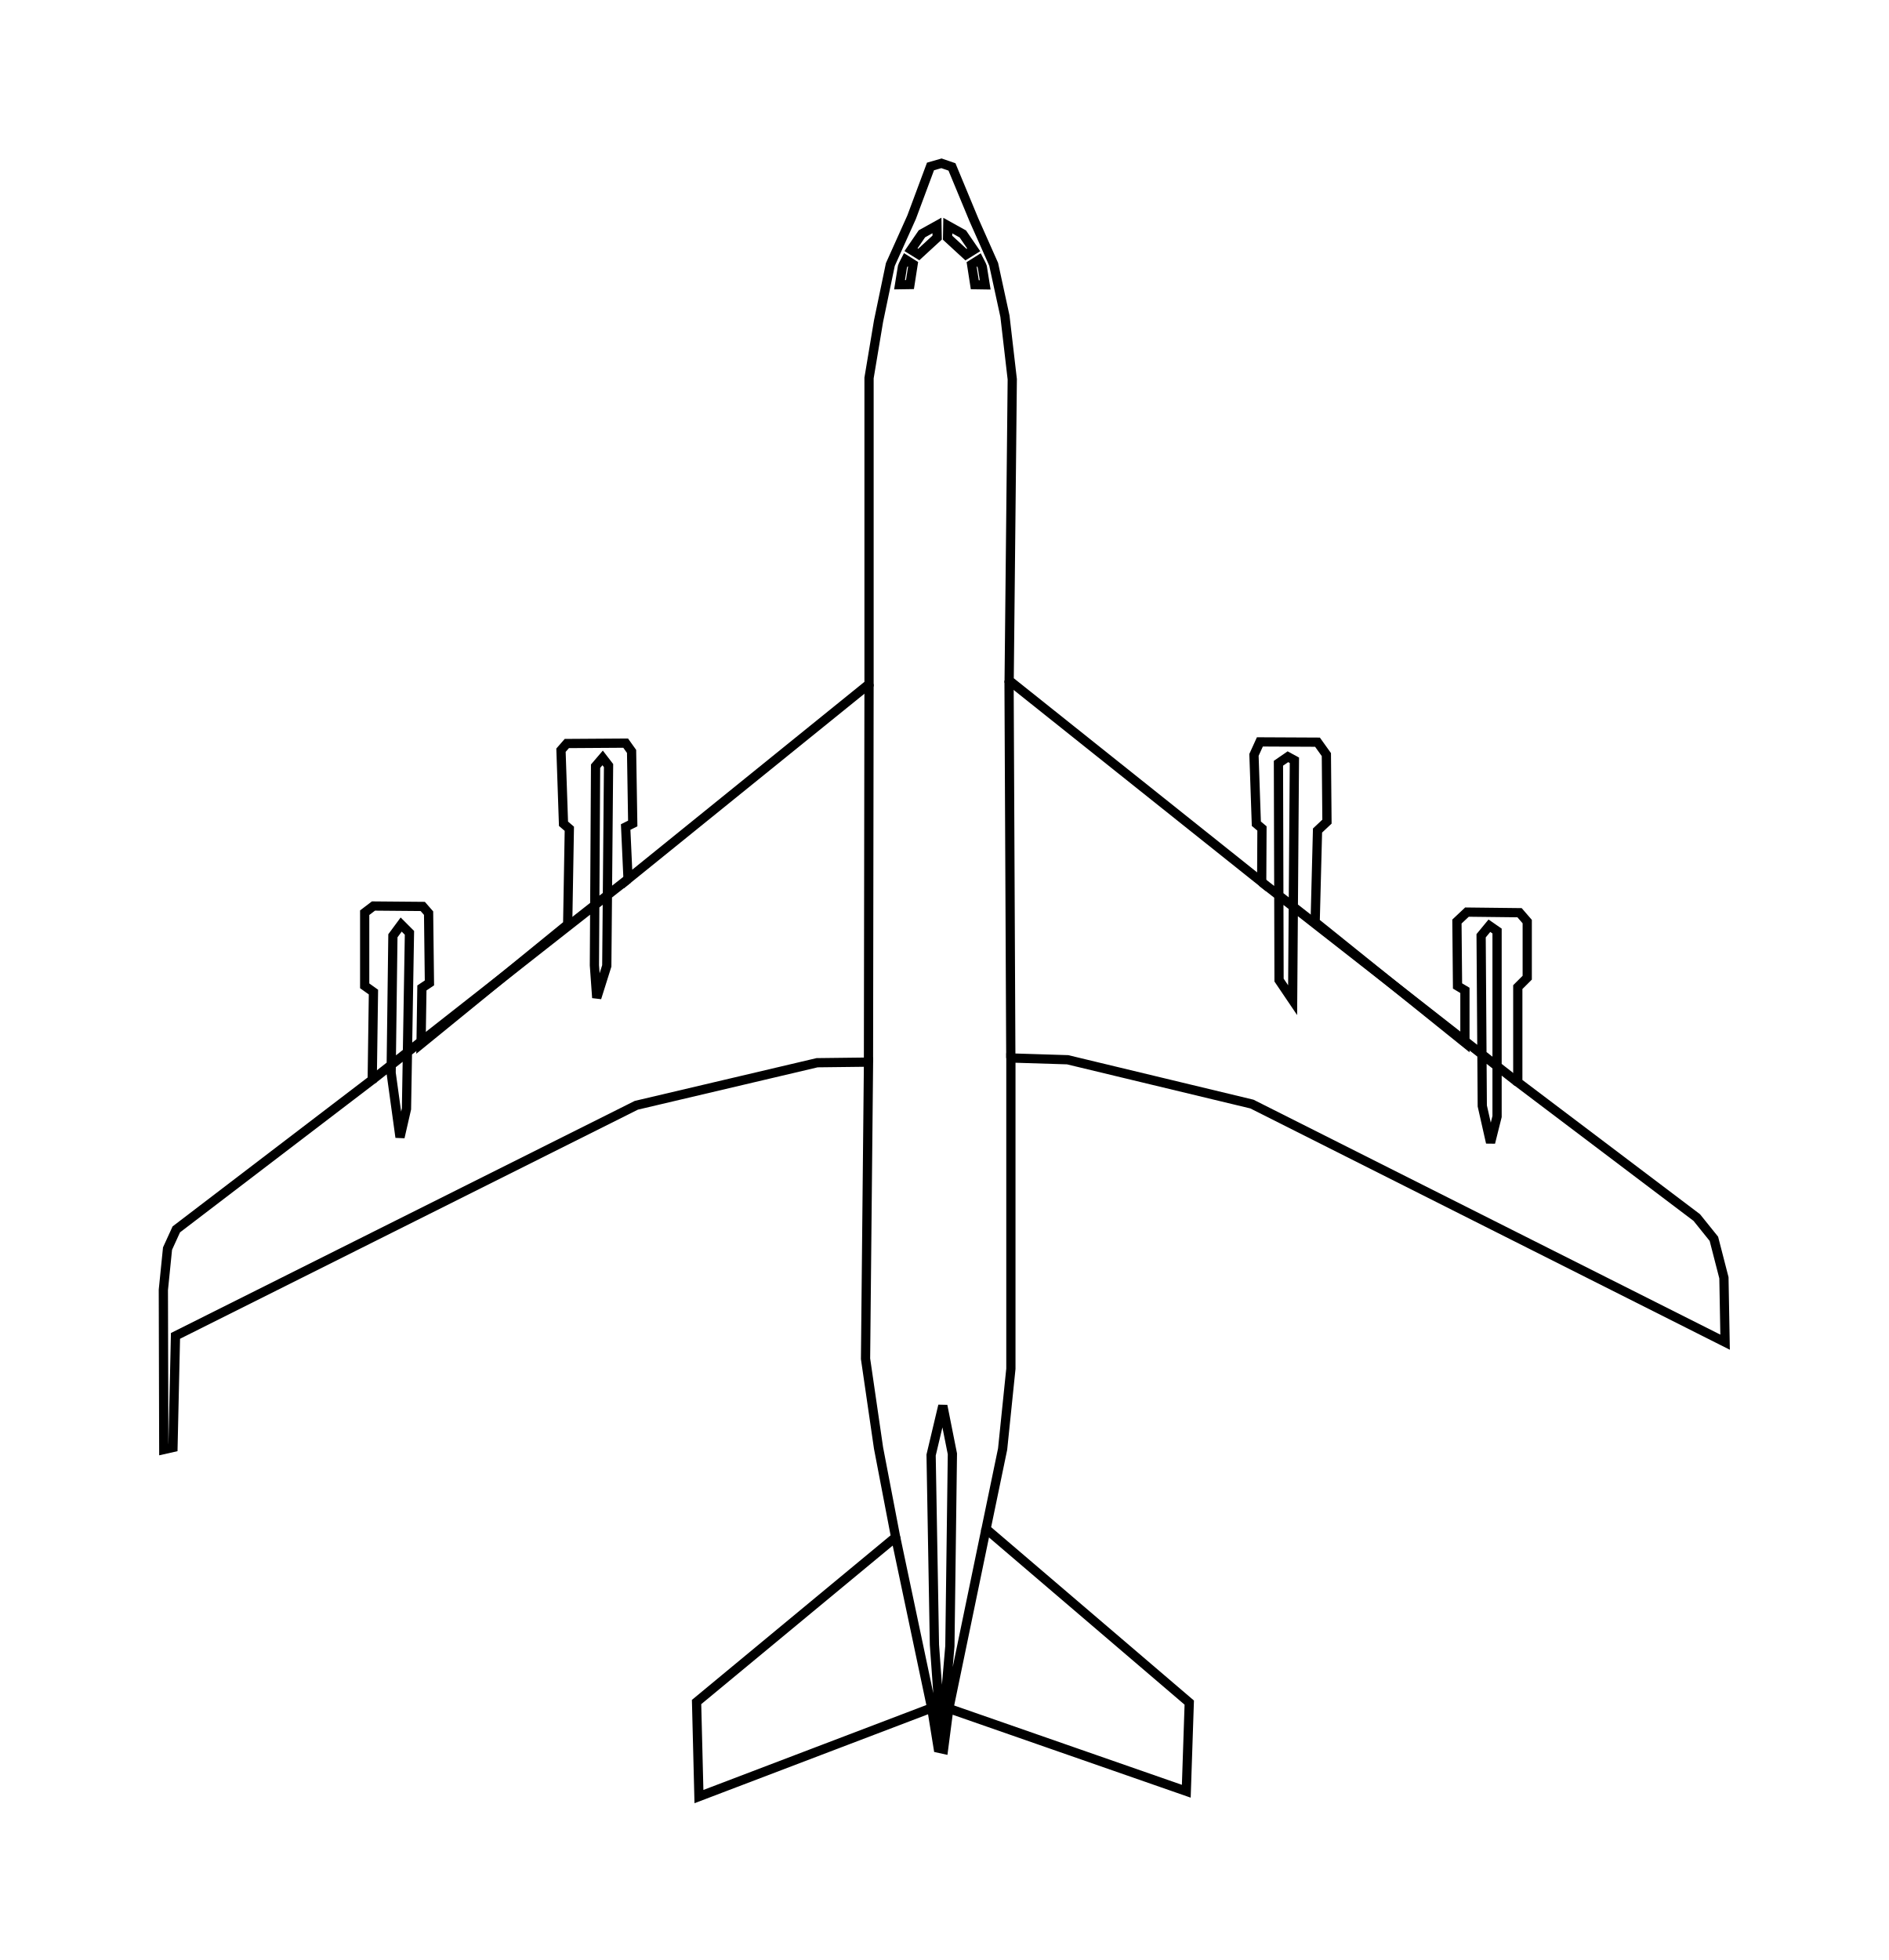
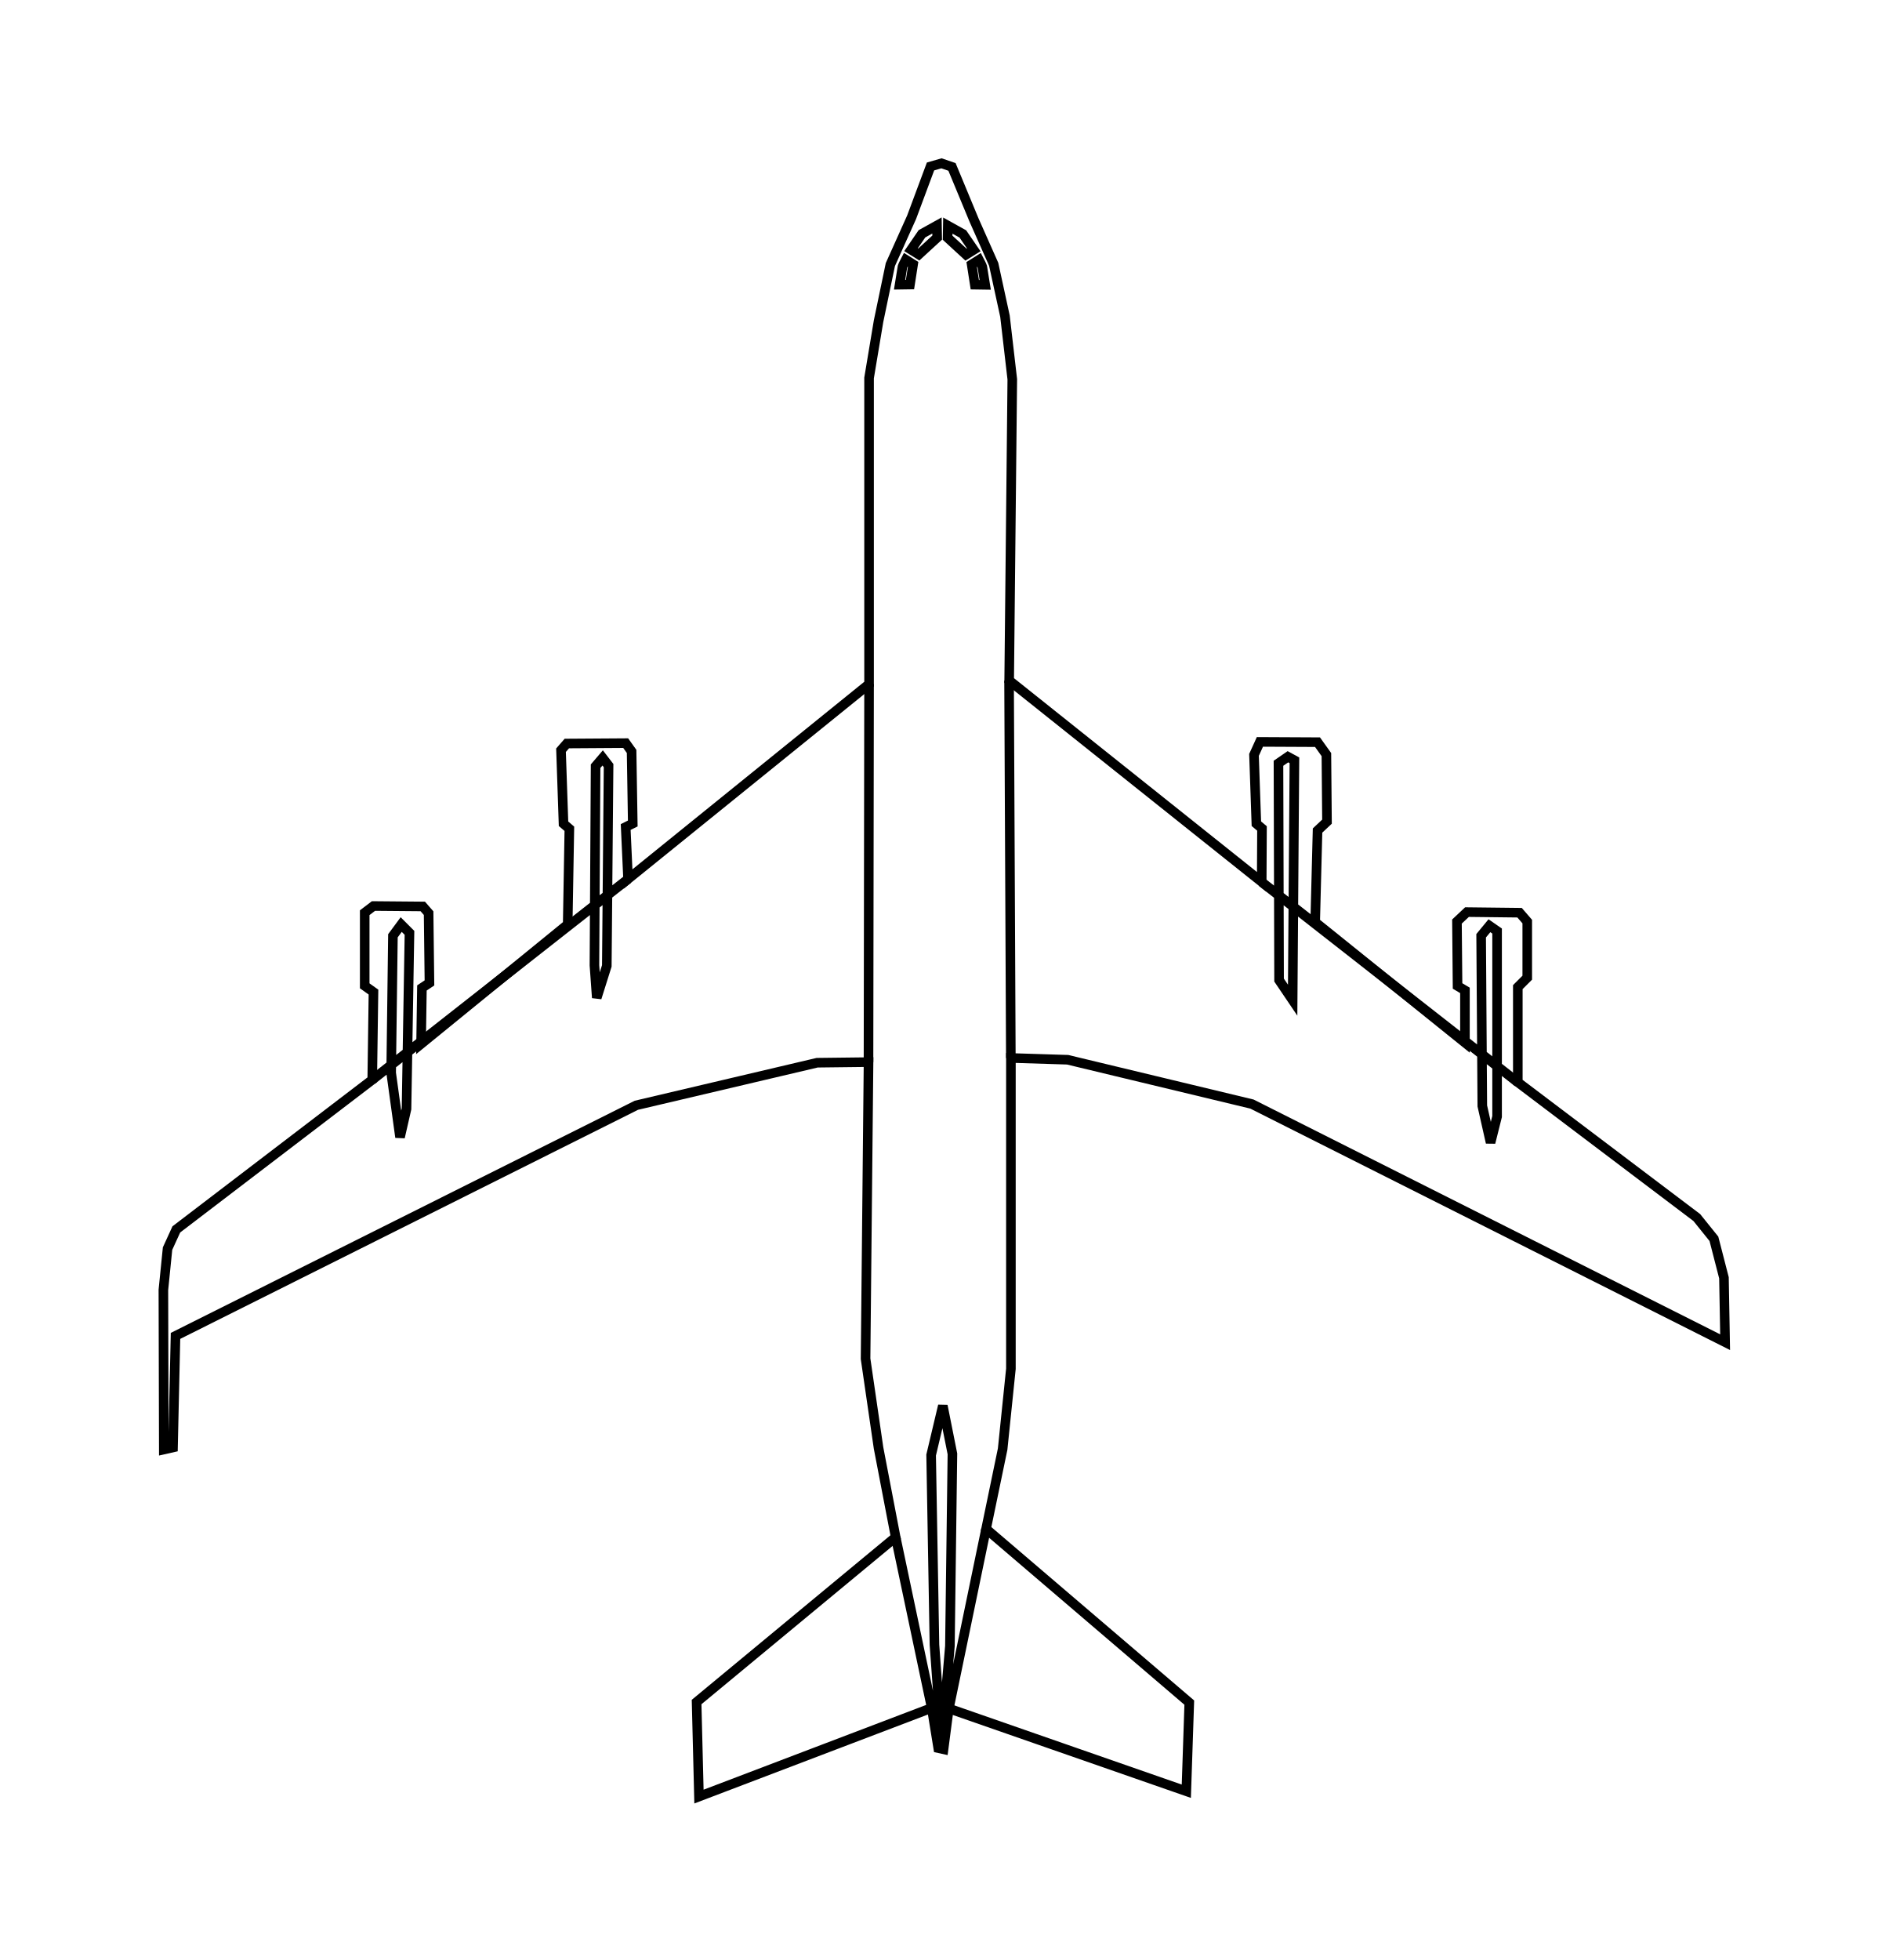
- <svg xmlns="http://www.w3.org/2000/svg" width="143.14" height="148.54" viewBox="-4.429 -4.472 53.396 55.411" version="1.1" id="svg1542">
+ <svg xmlns="http://www.w3.org/2000/svg" width="137.94" height="143.14" viewBox="-4.429 -4.472 53.396 55.411" version="1.1" id="svg1542">
  <defs id="defs1536" />
  <g id="layer2" style="display:inline">
-     <path style="fill:none;stroke:#000000;stroke-width:0.261px;stroke-linecap:butt;stroke-linejoin:miter;stroke-opacity:1" d="M 22.193,0.145 21.883,0.234 21.348,1.67 20.747,3.007 20.413,4.61 20.145,6.214 v 8.653 l -6.815,5.512 -0.067,-1.47 0.2,-0.1 -0.033,-2.038 -0.167,-0.234 -1.664,0.011 -0.165,0.189 0.071,2.079 0.165,0.142 -0.047,2.705 -4.146,3.378 0.024,-1.583 0.213,-0.142 -0.024,-1.973 -0.165,-0.189 -1.394,-0.012 -0.248,0.189 v 2.067 l 0.248,0.177 -0.035,2.48 -5.54,4.229 -0.248,0.543 -0.118,1.169 0.012,4.512 0.26,-0.059 0.071,-3.154 13.032,-6.52 5.112,-1.203 1.453,-0.017 -0.084,8.386 0.367,2.522 0.484,2.522 -5.629,4.661 0.067,2.673 6.582,-2.506 0.184,1.136 0.15,0.033 0.15,-1.153 6.715,2.339 0.084,-2.506 -5.746,-4.911 0.468,-2.255 0.234,-2.272 v -8.786 l 1.604,0.05 5.212,1.253 13.38,6.732 -0.033,-1.821 -0.284,-1.102 -0.484,-0.601 -5.061,-3.825 v -2.689 l 0.267,-0.267 V 21.582 l -0.217,-0.251 -1.487,-0.017 -0.284,0.267 0.017,1.821 0.209,0.125 v 1.478 l -4.235,-3.408 0.067,-2.589 0.267,-0.251 -0.017,-1.896 -0.251,-0.351 -1.629,-0.008 -0.167,0.367 0.067,1.946 0.159,0.134 -0.008,1.512 -7.141,-5.696 0.088,-8.514 L 23.988,4.467 23.669,3 23.115,1.753 22.49,0.247 Z" id="path1414" />
+     <path style="fill:none;stroke:#000000;stroke-width:0.271px;stroke-linecap:butt;stroke-linejoin:miter;stroke-opacity:1" d="M 22.193,0.145 21.883,0.234 21.348,1.67 20.747,3.007 20.413,4.61 20.145,6.214 v 8.653 l -6.815,5.512 -0.067,-1.47 0.2,-0.1 -0.033,-2.038 -0.167,-0.234 -1.664,0.011 -0.165,0.189 0.071,2.079 0.165,0.142 -0.047,2.705 -4.146,3.378 0.024,-1.583 0.213,-0.142 -0.024,-1.973 -0.165,-0.189 -1.394,-0.012 -0.248,0.189 v 2.067 l 0.248,0.177 -0.035,2.48 -5.54,4.229 -0.248,0.543 -0.118,1.169 0.012,4.512 0.26,-0.059 0.071,-3.154 13.032,-6.52 5.112,-1.203 1.453,-0.017 -0.084,8.386 0.367,2.522 0.484,2.522 -5.629,4.661 0.067,2.673 6.582,-2.506 0.184,1.136 0.15,0.033 0.15,-1.153 6.715,2.339 0.084,-2.506 -5.746,-4.911 0.468,-2.255 0.234,-2.272 v -8.786 l 1.604,0.05 5.212,1.253 13.38,6.732 -0.033,-1.821 -0.284,-1.102 -0.484,-0.601 -5.061,-3.825 v -2.689 l 0.267,-0.267 V 21.582 l -0.217,-0.251 -1.487,-0.017 -0.284,0.267 0.017,1.821 0.209,0.125 v 1.478 l -4.235,-3.408 0.067,-2.589 0.267,-0.251 -0.017,-1.896 -0.251,-0.351 -1.629,-0.008 -0.167,0.367 0.067,1.946 0.159,0.134 -0.008,1.512 -7.141,-5.696 0.088,-8.514 L 23.988,4.467 23.669,3 23.115,1.753 22.49,0.247 Z" id="path1414" />
  </g>
  <g id="layer3">
-     <path id="path1463" style="fill:none;stroke:#000000;stroke-width:0.261px;stroke-linecap:butt;stroke-linejoin:miter;stroke-opacity:1" d="m 23.453,38.754 -1.052,5.078 m -1.503,-4.844 1.019,4.828 m 0.314,-8.546 c -0.035,0.142 -0.331,1.394 -0.331,1.394 l 0.094,5.363 0.201,2.788 0.236,-2.752 0.071,-5.433 z m 15.489,-7.44 -0.234,-1.036 -0.033,-4.811 0.234,-0.284 0.217,0.15 v 5.245 z m -6.473,-7.367 7.241,5.663 m -6.749,-2.89 -0.017,-6.13 0.267,-0.184 0.184,0.1 -0.05,6.782 z m -19.294,0.501 0.284,-0.902 0.05,-5.663 -0.167,-0.217 -0.2,0.234 -0.033,5.629 z m -5.563,3.942 -0.251,-1.821 0.05,-3.875 0.234,-0.317 0.234,0.234 -0.084,4.978 z M 13.33,20.379 6.095,26.057 M 24.104,14.767 24.154,25.441 M 20.145,14.867 20.129,25.558 m 2.976,-22.967 -0.219,0.136 -0.52,-0.478 0.006,-0.343 0.425,0.236 z m 0.325,0.992 c -0.041,0 -0.295,-0.006 -0.295,-0.006 l -0.089,-0.573 0.207,-0.13 c 0,0 0.089,0.171 0.094,0.195 0.006,0.024 0.083,0.514 0.083,0.514 z m -2.098,-0.996 0.219,0.136 0.52,-0.478 -0.006,-0.343 -0.425,0.236 z m -0.325,0.992 c 0.041,0 0.295,-0.006 0.295,-0.006 l 0.089,-0.573 -0.207,-0.13 c 0,0 -0.089,0.171 -0.094,0.195 -0.006,0.024 -0.083,0.514 -0.083,0.514 z" />
+     <path id="path1463" style="fill:none;stroke:#000000;stroke-width:0.271px;stroke-linecap:butt;stroke-linejoin:miter;stroke-opacity:1" d="m 23.453,38.754 -1.052,5.078 m -1.503,-4.844 1.019,4.828 m 0.314,-8.546 c -0.035,0.142 -0.331,1.394 -0.331,1.394 l 0.094,5.363 0.201,2.788 0.236,-2.752 0.071,-5.433 z m 15.489,-7.44 -0.234,-1.036 -0.033,-4.811 0.234,-0.284 0.217,0.15 v 5.245 z m -6.473,-7.367 7.241,5.663 m -6.749,-2.89 -0.017,-6.13 0.267,-0.184 0.184,0.1 -0.05,6.782 z m -19.294,0.501 0.284,-0.902 0.05,-5.663 -0.167,-0.217 -0.2,0.234 -0.033,5.629 z m -5.563,3.942 -0.251,-1.821 0.05,-3.875 0.234,-0.317 0.234,0.234 -0.084,4.978 z M 13.33,20.379 6.095,26.057 M 24.104,14.767 24.154,25.441 M 20.145,14.867 20.129,25.558 m 2.976,-22.967 -0.219,0.136 -0.52,-0.478 0.006,-0.343 0.425,0.236 z m 0.325,0.992 c -0.041,0 -0.295,-0.006 -0.295,-0.006 l -0.089,-0.573 0.207,-0.13 c 0,0 0.089,0.171 0.094,0.195 0.006,0.024 0.083,0.514 0.083,0.514 z m -2.098,-0.996 0.219,0.136 0.52,-0.478 -0.006,-0.343 -0.425,0.236 z m -0.325,0.992 c 0.041,0 0.295,-0.006 0.295,-0.006 l 0.089,-0.573 -0.207,-0.13 c 0,0 -0.089,0.171 -0.094,0.195 -0.006,0.024 -0.083,0.514 -0.083,0.514 z" />
  </g>
</svg>
